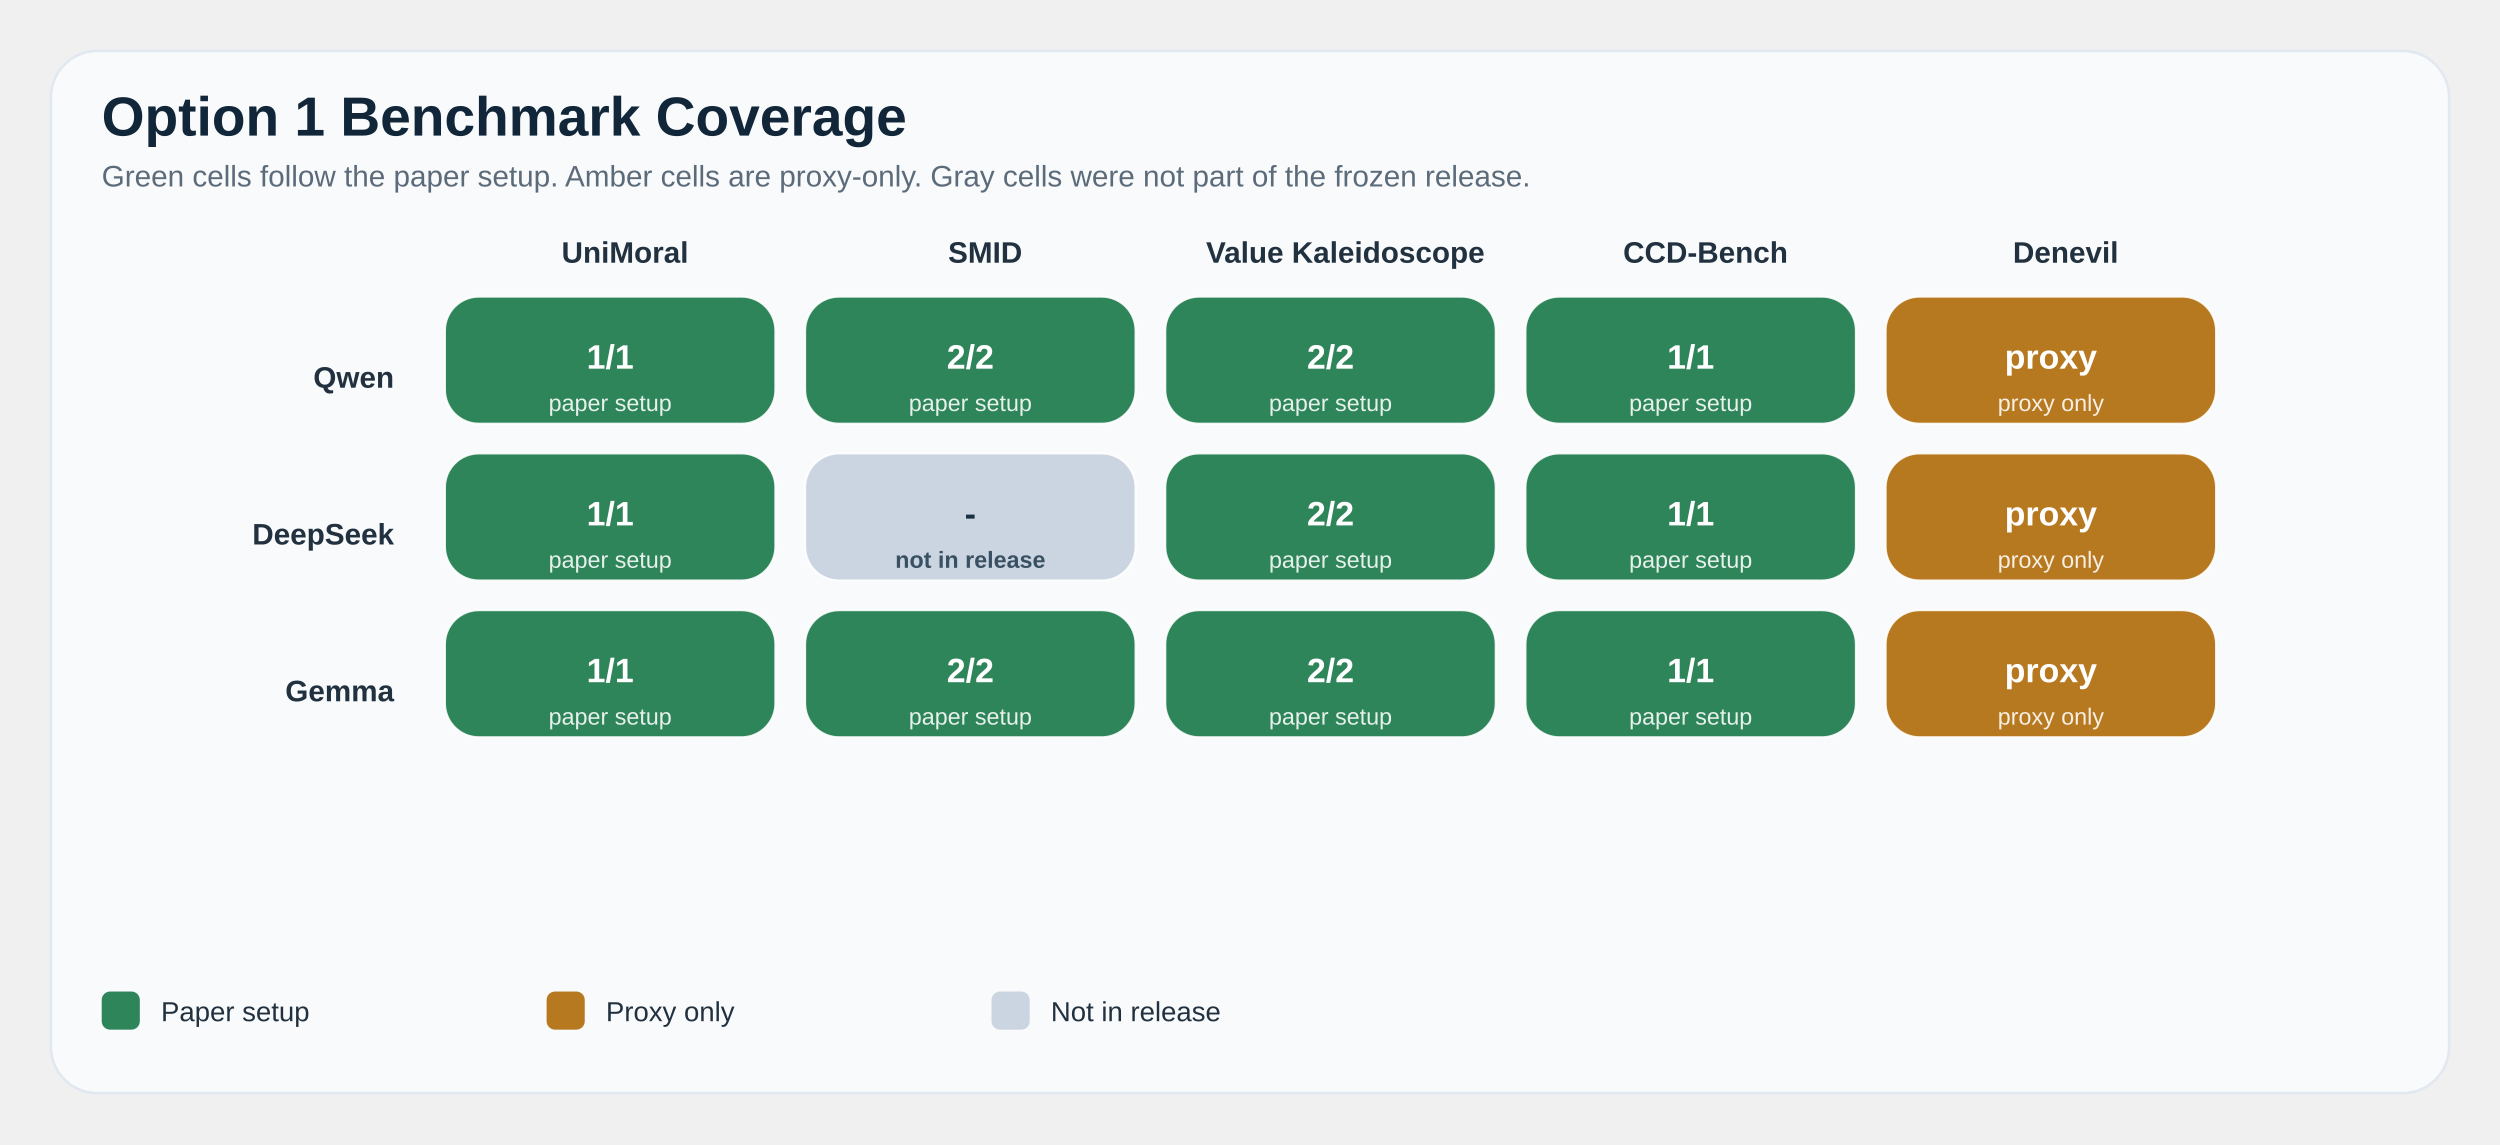
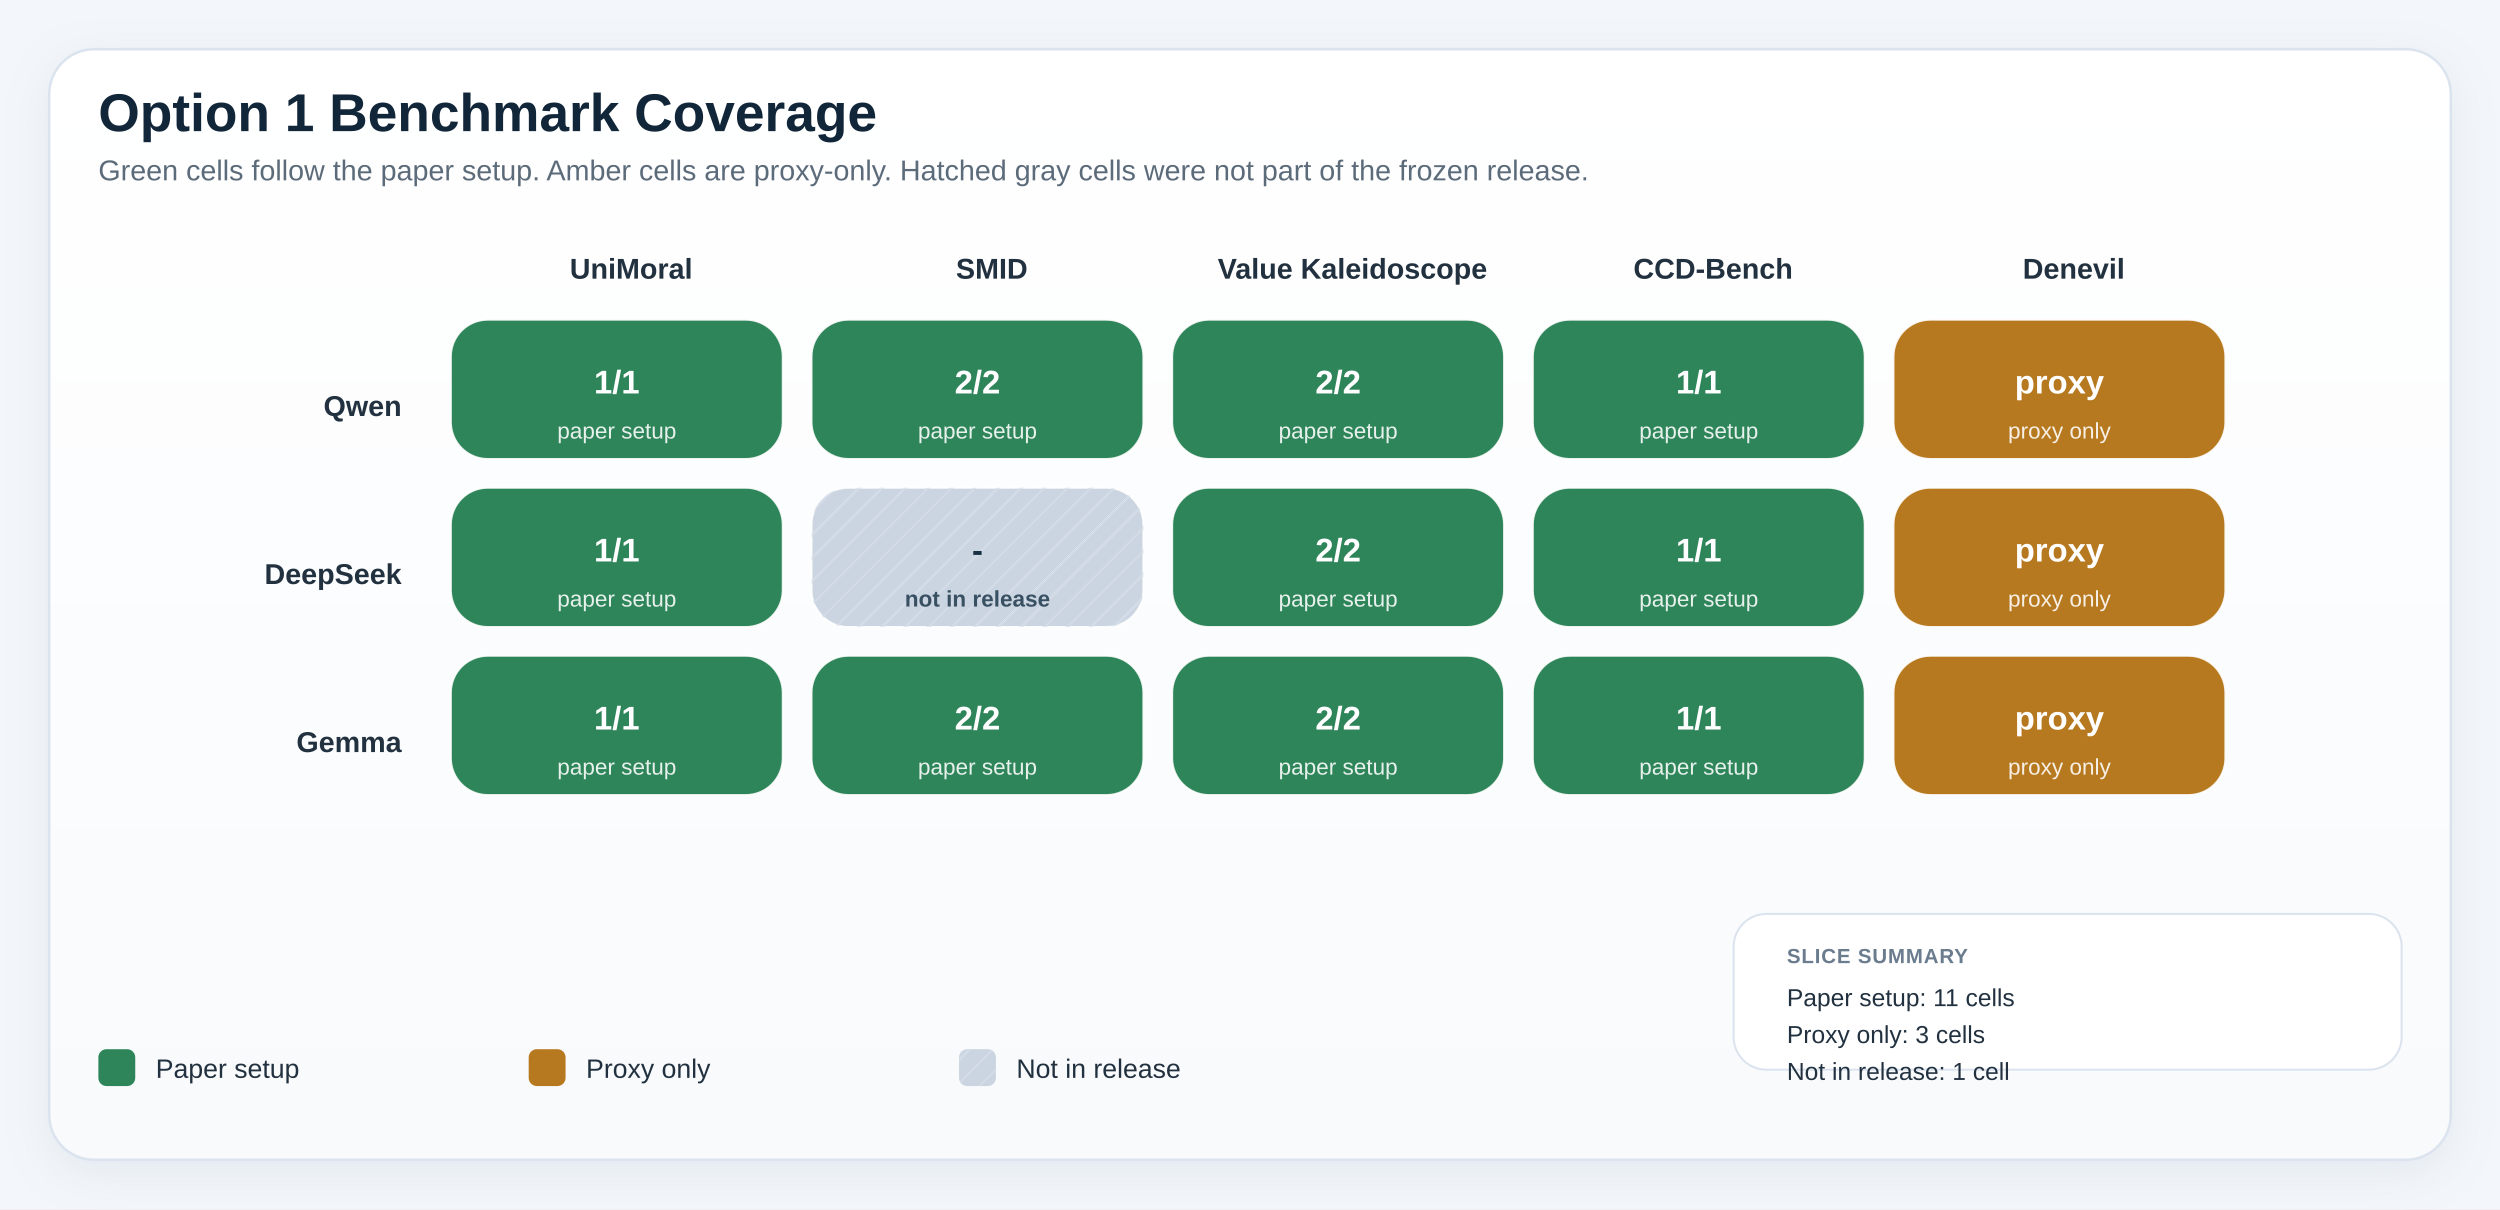
- <svg xmlns="http://www.w3.org/2000/svg" width="1180" height="540" viewBox="0 0 1180 540" role="img">
+ <svg xmlns="http://www.w3.org/2000/svg" width="1220" height="590" viewBox="0 0 1220 590" role="img">
  <defs>
+     <linearGradient id="panelGradient" x1="0" x2="0" y1="0" y2="1">
+       <stop offset="0%" stop-color="#ffffff" />
+       <stop offset="100%" stop-color="#f8fafc" />
+     </linearGradient>
+     <pattern id="diagonalHatch" width="8" height="8" patternUnits="userSpaceOnUse" patternTransform="rotate(45)">
+       <line x1="0" y1="0" x2="0" y2="8" stroke="#cdd6e1" stroke-width="3" />
+     </pattern>
+     <filter id="softShadow" x="-20%" y="-20%" width="140%" height="140%">
+       <feDropShadow dx="0" dy="6" stdDeviation="10" flood-color="#9fb0c2" flood-opacity="0.18" />
+     </filter>
    <style>
+ .canvas { fill: #f3f6fa; }
.title { font: 700 26px 'IBM Plex Sans', 'Helvetica Neue', Arial, sans-serif; fill: #12263a; }
.subtitle { font: 400 14px 'IBM Plex Sans', 'Helvetica Neue', Arial, sans-serif; fill: #5c6b7a; }
.axis { font: 600 14px 'IBM Plex Sans', 'Helvetica Neue', Arial, sans-serif; fill: #22313f; }
.label { font: 500 13px 'IBM Plex Sans', 'Helvetica Neue', Arial, sans-serif; fill: #22313f; }
+ .metric { font: 700 20px 'IBM Plex Sans', 'Helvetica Neue', Arial, sans-serif; fill: #12263a; }
.celltext { font: 700 16px 'IBM Plex Sans', 'Helvetica Neue', Arial, sans-serif; fill: #ffffff; }
.celltext-dark { font: 700 16px 'IBM Plex Sans', 'Helvetica Neue', Arial, sans-serif; fill: #173042; }
.cellsub { font: 500 11px 'IBM Plex Sans', 'Helvetica Neue', Arial, sans-serif; fill: rgba(255,255,255,0.88); }
.cellsub-dark { font: 600 11px 'IBM Plex Sans', 'Helvetica Neue', Arial, sans-serif; fill: #385062; }
.body { font: 500 12px 'IBM Plex Sans', 'Helvetica Neue', Arial, sans-serif; fill: #22313f; }
.small { font: 500 11px 'IBM Plex Sans', 'Helvetica Neue', Arial, sans-serif; fill: #5c6b7a; }
+ .tiny { font: 600 10px 'IBM Plex Sans', 'Helvetica Neue', Arial, sans-serif; fill: #6b7c8f; letter-spacing: 0.04em; }
.grid { fill: #ffffff; stroke: #d7dee6; stroke-width: 1.25; }
- .panel { fill: #f8fafc; stroke: #e2e8f0; stroke-width: 1.25; }
+ .panel { fill: url(#panelGradient); stroke: #dbe4ee; stroke-width: 1.25; filter: url(#softShadow); }
.subpanel { fill: #ffffff; stroke: #e2e8f0; stroke-width: 1; }
+ .legend-card { fill: #ffffff; stroke: #dbe4ee; stroke-width: 1; }
.guide { stroke: #d7dee6; stroke-width: 1; stroke-dasharray: 4 6; }
+ .baseline { stroke: #aab7c6; stroke-width: 1.1; }
+ .muted-cell { fill: #eef2f7; stroke: #d7dee6; stroke-width: 1; }
+ .muted-bar { fill: #ecf1f6; stroke: #d7dee6; stroke-width: 1; }
.outline { stroke: rgba(255,255,255,0.9); stroke-width: 1; }
</style>
  </defs>
-   <rect x="24" y="24" width="1132" height="492" rx="22" class="panel" />
+   <rect x="0" y="0" width="1220" height="590" class="canvas" />
+   <rect x="24" y="24" width="1172" height="542" rx="22" class="panel" />
  <text x="48" y="64" class="title">Option 1 Benchmark Coverage</text>
-   <text x="48" y="88" class="subtitle">Green cells follow the paper setup. Amber cells are proxy-only. Gray cells were not part of the frozen release.</text>
-   <text x="295.0" y="124" text-anchor="middle" class="axis">UniMoral</text>
-   <text x="465.0" y="124" text-anchor="middle" class="axis">SMID</text>
-   <text x="635.0" y="124" text-anchor="middle" class="axis">Value Kaleidoscope</text>
-   <text x="805.0" y="124" text-anchor="middle" class="axis">CCD-Bench</text>
-   <text x="975.0" y="124" text-anchor="middle" class="axis">Denevil</text>
-   <text x="186" y="183.0" text-anchor="end" class="axis">Qwen</text>
-   <rect x="210" y="140" width="156" height="60" rx="16" fill="#2f855a" class="outline" />
-   <text x="288.0" y="174" text-anchor="middle" class="celltext">1/1</text>
-   <text x="288.0" y="194" text-anchor="middle" class="cellsub">paper setup</text>
-   <rect x="380" y="140" width="156" height="60" rx="16" fill="#2f855a" class="outline" />
-   <text x="458.0" y="174" text-anchor="middle" class="celltext">2/2</text>
-   <text x="458.0" y="194" text-anchor="middle" class="cellsub">paper setup</text>
-   <rect x="550" y="140" width="156" height="60" rx="16" fill="#2f855a" class="outline" />
-   <text x="628.0" y="174" text-anchor="middle" class="celltext">2/2</text>
-   <text x="628.0" y="194" text-anchor="middle" class="cellsub">paper setup</text>
-   <rect x="720" y="140" width="156" height="60" rx="16" fill="#2f855a" class="outline" />
-   <text x="798.0" y="174" text-anchor="middle" class="celltext">1/1</text>
-   <text x="798.0" y="194" text-anchor="middle" class="cellsub">paper setup</text>
-   <rect x="890" y="140" width="156" height="60" rx="16" fill="#b7791f" class="outline" />
-   <text x="968.0" y="174" text-anchor="middle" class="celltext">proxy</text>
-   <text x="968.0" y="194" text-anchor="middle" class="cellsub">proxy only</text>
-   <text x="186" y="257.0" text-anchor="end" class="axis">DeepSeek</text>
-   <rect x="210" y="214" width="156" height="60" rx="16" fill="#2f855a" class="outline" />
-   <text x="288.0" y="248" text-anchor="middle" class="celltext">1/1</text>
-   <text x="288.0" y="268" text-anchor="middle" class="cellsub">paper setup</text>
-   <rect x="380" y="214" width="156" height="60" rx="16" fill="#cbd5e1" class="outline" />
-   <text x="458.0" y="248" text-anchor="middle" class="celltext-dark">-</text>
-   <text x="458.0" y="268" text-anchor="middle" class="cellsub-dark">not in release</text>
-   <rect x="550" y="214" width="156" height="60" rx="16" fill="#2f855a" class="outline" />
-   <text x="628.0" y="248" text-anchor="middle" class="celltext">2/2</text>
-   <text x="628.0" y="268" text-anchor="middle" class="cellsub">paper setup</text>
-   <rect x="720" y="214" width="156" height="60" rx="16" fill="#2f855a" class="outline" />
-   <text x="798.0" y="248" text-anchor="middle" class="celltext">1/1</text>
-   <text x="798.0" y="268" text-anchor="middle" class="cellsub">paper setup</text>
-   <rect x="890" y="214" width="156" height="60" rx="16" fill="#b7791f" class="outline" />
-   <text x="968.0" y="248" text-anchor="middle" class="celltext">proxy</text>
-   <text x="968.0" y="268" text-anchor="middle" class="cellsub">proxy only</text>
-   <text x="186" y="331.0" text-anchor="end" class="axis">Gemma</text>
-   <rect x="210" y="288" width="156" height="60" rx="16" fill="#2f855a" class="outline" />
-   <text x="288.0" y="322" text-anchor="middle" class="celltext">1/1</text>
-   <text x="288.0" y="342" text-anchor="middle" class="cellsub">paper setup</text>
-   <rect x="380" y="288" width="156" height="60" rx="16" fill="#2f855a" class="outline" />
-   <text x="458.0" y="322" text-anchor="middle" class="celltext">2/2</text>
-   <text x="458.0" y="342" text-anchor="middle" class="cellsub">paper setup</text>
-   <rect x="550" y="288" width="156" height="60" rx="16" fill="#2f855a" class="outline" />
-   <text x="628.0" y="322" text-anchor="middle" class="celltext">2/2</text>
-   <text x="628.0" y="342" text-anchor="middle" class="cellsub">paper setup</text>
-   <rect x="720" y="288" width="156" height="60" rx="16" fill="#2f855a" class="outline" />
-   <text x="798.0" y="322" text-anchor="middle" class="celltext">1/1</text>
-   <text x="798.0" y="342" text-anchor="middle" class="cellsub">paper setup</text>
-   <rect x="890" y="288" width="156" height="60" rx="16" fill="#b7791f" class="outline" />
-   <text x="968.0" y="322" text-anchor="middle" class="celltext">proxy</text>
-   <text x="968.0" y="342" text-anchor="middle" class="cellsub">proxy only</text>
-   <rect x="48" y="468" width="18" height="18" rx="4" fill="#2f855a" />
-   <text x="76" y="482" class="label">Paper setup</text>
-   <rect x="258" y="468" width="18" height="18" rx="4" fill="#b7791f" />
-   <text x="286" y="482" class="label">Proxy only</text>
-   <rect x="468" y="468" width="18" height="18" rx="4" fill="#cbd5e1" />
-   <text x="496" y="482" class="label">Not in release</text>
+   <text x="48" y="88" class="subtitle">Green cells follow the paper setup. Amber cells are proxy-only. Hatched gray cells were not part of the frozen release.</text>
+   <text x="308.0" y="136" text-anchor="middle" class="axis">UniMoral</text>
+   <text x="484.0" y="136" text-anchor="middle" class="axis">SMID</text>
+   <text x="660.0" y="136" text-anchor="middle" class="axis">Value Kaleidoscope</text>
+   <text x="836.0" y="136" text-anchor="middle" class="axis">CCD-Bench</text>
+   <text x="1012.0" y="136" text-anchor="middle" class="axis">Denevil</text>
+   <text x="196" y="203.0" text-anchor="end" class="axis">Qwen</text>
+   <rect x="220" y="156" width="162" height="68" rx="18" fill="#2f855a" class="outline" />
+   <text x="301.0" y="192" text-anchor="middle" class="celltext">1/1</text>
+   <text x="301.0" y="214" text-anchor="middle" class="cellsub">paper setup</text>
+   <rect x="396" y="156" width="162" height="68" rx="18" fill="#2f855a" class="outline" />
+   <text x="477.0" y="192" text-anchor="middle" class="celltext">2/2</text>
+   <text x="477.0" y="214" text-anchor="middle" class="cellsub">paper setup</text>
+   <rect x="572" y="156" width="162" height="68" rx="18" fill="#2f855a" class="outline" />
+   <text x="653.0" y="192" text-anchor="middle" class="celltext">2/2</text>
+   <text x="653.0" y="214" text-anchor="middle" class="cellsub">paper setup</text>
+   <rect x="748" y="156" width="162" height="68" rx="18" fill="#2f855a" class="outline" />
+   <text x="829.0" y="192" text-anchor="middle" class="celltext">1/1</text>
+   <text x="829.0" y="214" text-anchor="middle" class="cellsub">paper setup</text>
+   <rect x="924" y="156" width="162" height="68" rx="18" fill="#b7791f" class="outline" />
+   <text x="1005.0" y="192" text-anchor="middle" class="celltext">proxy</text>
+   <text x="1005.0" y="214" text-anchor="middle" class="cellsub">proxy only</text>
+   <text x="196" y="285.0" text-anchor="end" class="axis">DeepSeek</text>
+   <rect x="220" y="238" width="162" height="68" rx="18" fill="#2f855a" class="outline" />
+   <text x="301.0" y="274" text-anchor="middle" class="celltext">1/1</text>
+   <text x="301.0" y="296" text-anchor="middle" class="cellsub">paper setup</text>
+   <rect x="396" y="238" width="162" height="68" rx="18" fill="#cbd5e1" class="outline" />
+   <rect x="396" y="238" width="162" height="68" rx="18" fill="url(#diagonalHatch)" opacity="0.7" />
+   <text x="477.0" y="274" text-anchor="middle" class="celltext-dark">-</text>
+   <text x="477.0" y="296" text-anchor="middle" class="cellsub-dark">not in release</text>
+   <rect x="572" y="238" width="162" height="68" rx="18" fill="#2f855a" class="outline" />
+   <text x="653.0" y="274" text-anchor="middle" class="celltext">2/2</text>
+   <text x="653.0" y="296" text-anchor="middle" class="cellsub">paper setup</text>
+   <rect x="748" y="238" width="162" height="68" rx="18" fill="#2f855a" class="outline" />
+   <text x="829.0" y="274" text-anchor="middle" class="celltext">1/1</text>
+   <text x="829.0" y="296" text-anchor="middle" class="cellsub">paper setup</text>
+   <rect x="924" y="238" width="162" height="68" rx="18" fill="#b7791f" class="outline" />
+   <text x="1005.0" y="274" text-anchor="middle" class="celltext">proxy</text>
+   <text x="1005.0" y="296" text-anchor="middle" class="cellsub">proxy only</text>
+   <text x="196" y="367.0" text-anchor="end" class="axis">Gemma</text>
+   <rect x="220" y="320" width="162" height="68" rx="18" fill="#2f855a" class="outline" />
+   <text x="301.0" y="356" text-anchor="middle" class="celltext">1/1</text>
+   <text x="301.0" y="378" text-anchor="middle" class="cellsub">paper setup</text>
+   <rect x="396" y="320" width="162" height="68" rx="18" fill="#2f855a" class="outline" />
+   <text x="477.0" y="356" text-anchor="middle" class="celltext">2/2</text>
+   <text x="477.0" y="378" text-anchor="middle" class="cellsub">paper setup</text>
+   <rect x="572" y="320" width="162" height="68" rx="18" fill="#2f855a" class="outline" />
+   <text x="653.0" y="356" text-anchor="middle" class="celltext">2/2</text>
+   <text x="653.0" y="378" text-anchor="middle" class="cellsub">paper setup</text>
+   <rect x="748" y="320" width="162" height="68" rx="18" fill="#2f855a" class="outline" />
+   <text x="829.0" y="356" text-anchor="middle" class="celltext">1/1</text>
+   <text x="829.0" y="378" text-anchor="middle" class="cellsub">paper setup</text>
+   <rect x="924" y="320" width="162" height="68" rx="18" fill="#b7791f" class="outline" />
+   <text x="1005.0" y="356" text-anchor="middle" class="celltext">proxy</text>
+   <text x="1005.0" y="378" text-anchor="middle" class="cellsub">proxy only</text>
+   <rect x="846" y="446" width="326" height="76" rx="16" class="legend-card" />
+   <text x="872" y="470" class="tiny">SLICE SUMMARY</text>
+   <text x="872" y="491" class="body">Paper setup: 11 cells</text>
+   <text x="872" y="509" class="body">Proxy only: 3 cells</text>
+   <text x="872" y="527" class="body">Not in release: 1 cell</text>
+   <rect x="48" y="512" width="18" height="18" rx="4" fill="#2f855a" />
+   <text x="76" y="526" class="label">Paper setup</text>
+   <rect x="258" y="512" width="18" height="18" rx="4" fill="#b7791f" />
+   <text x="286" y="526" class="label">Proxy only</text>
+   <rect x="468" y="512" width="18" height="18" rx="4" fill="#cbd5e1" />
+   <rect x="468" y="512" width="18" height="18" rx="4" fill="url(#diagonalHatch)" opacity="0.7" />
+   <text x="496" y="526" class="label">Not in release</text>
</svg>
